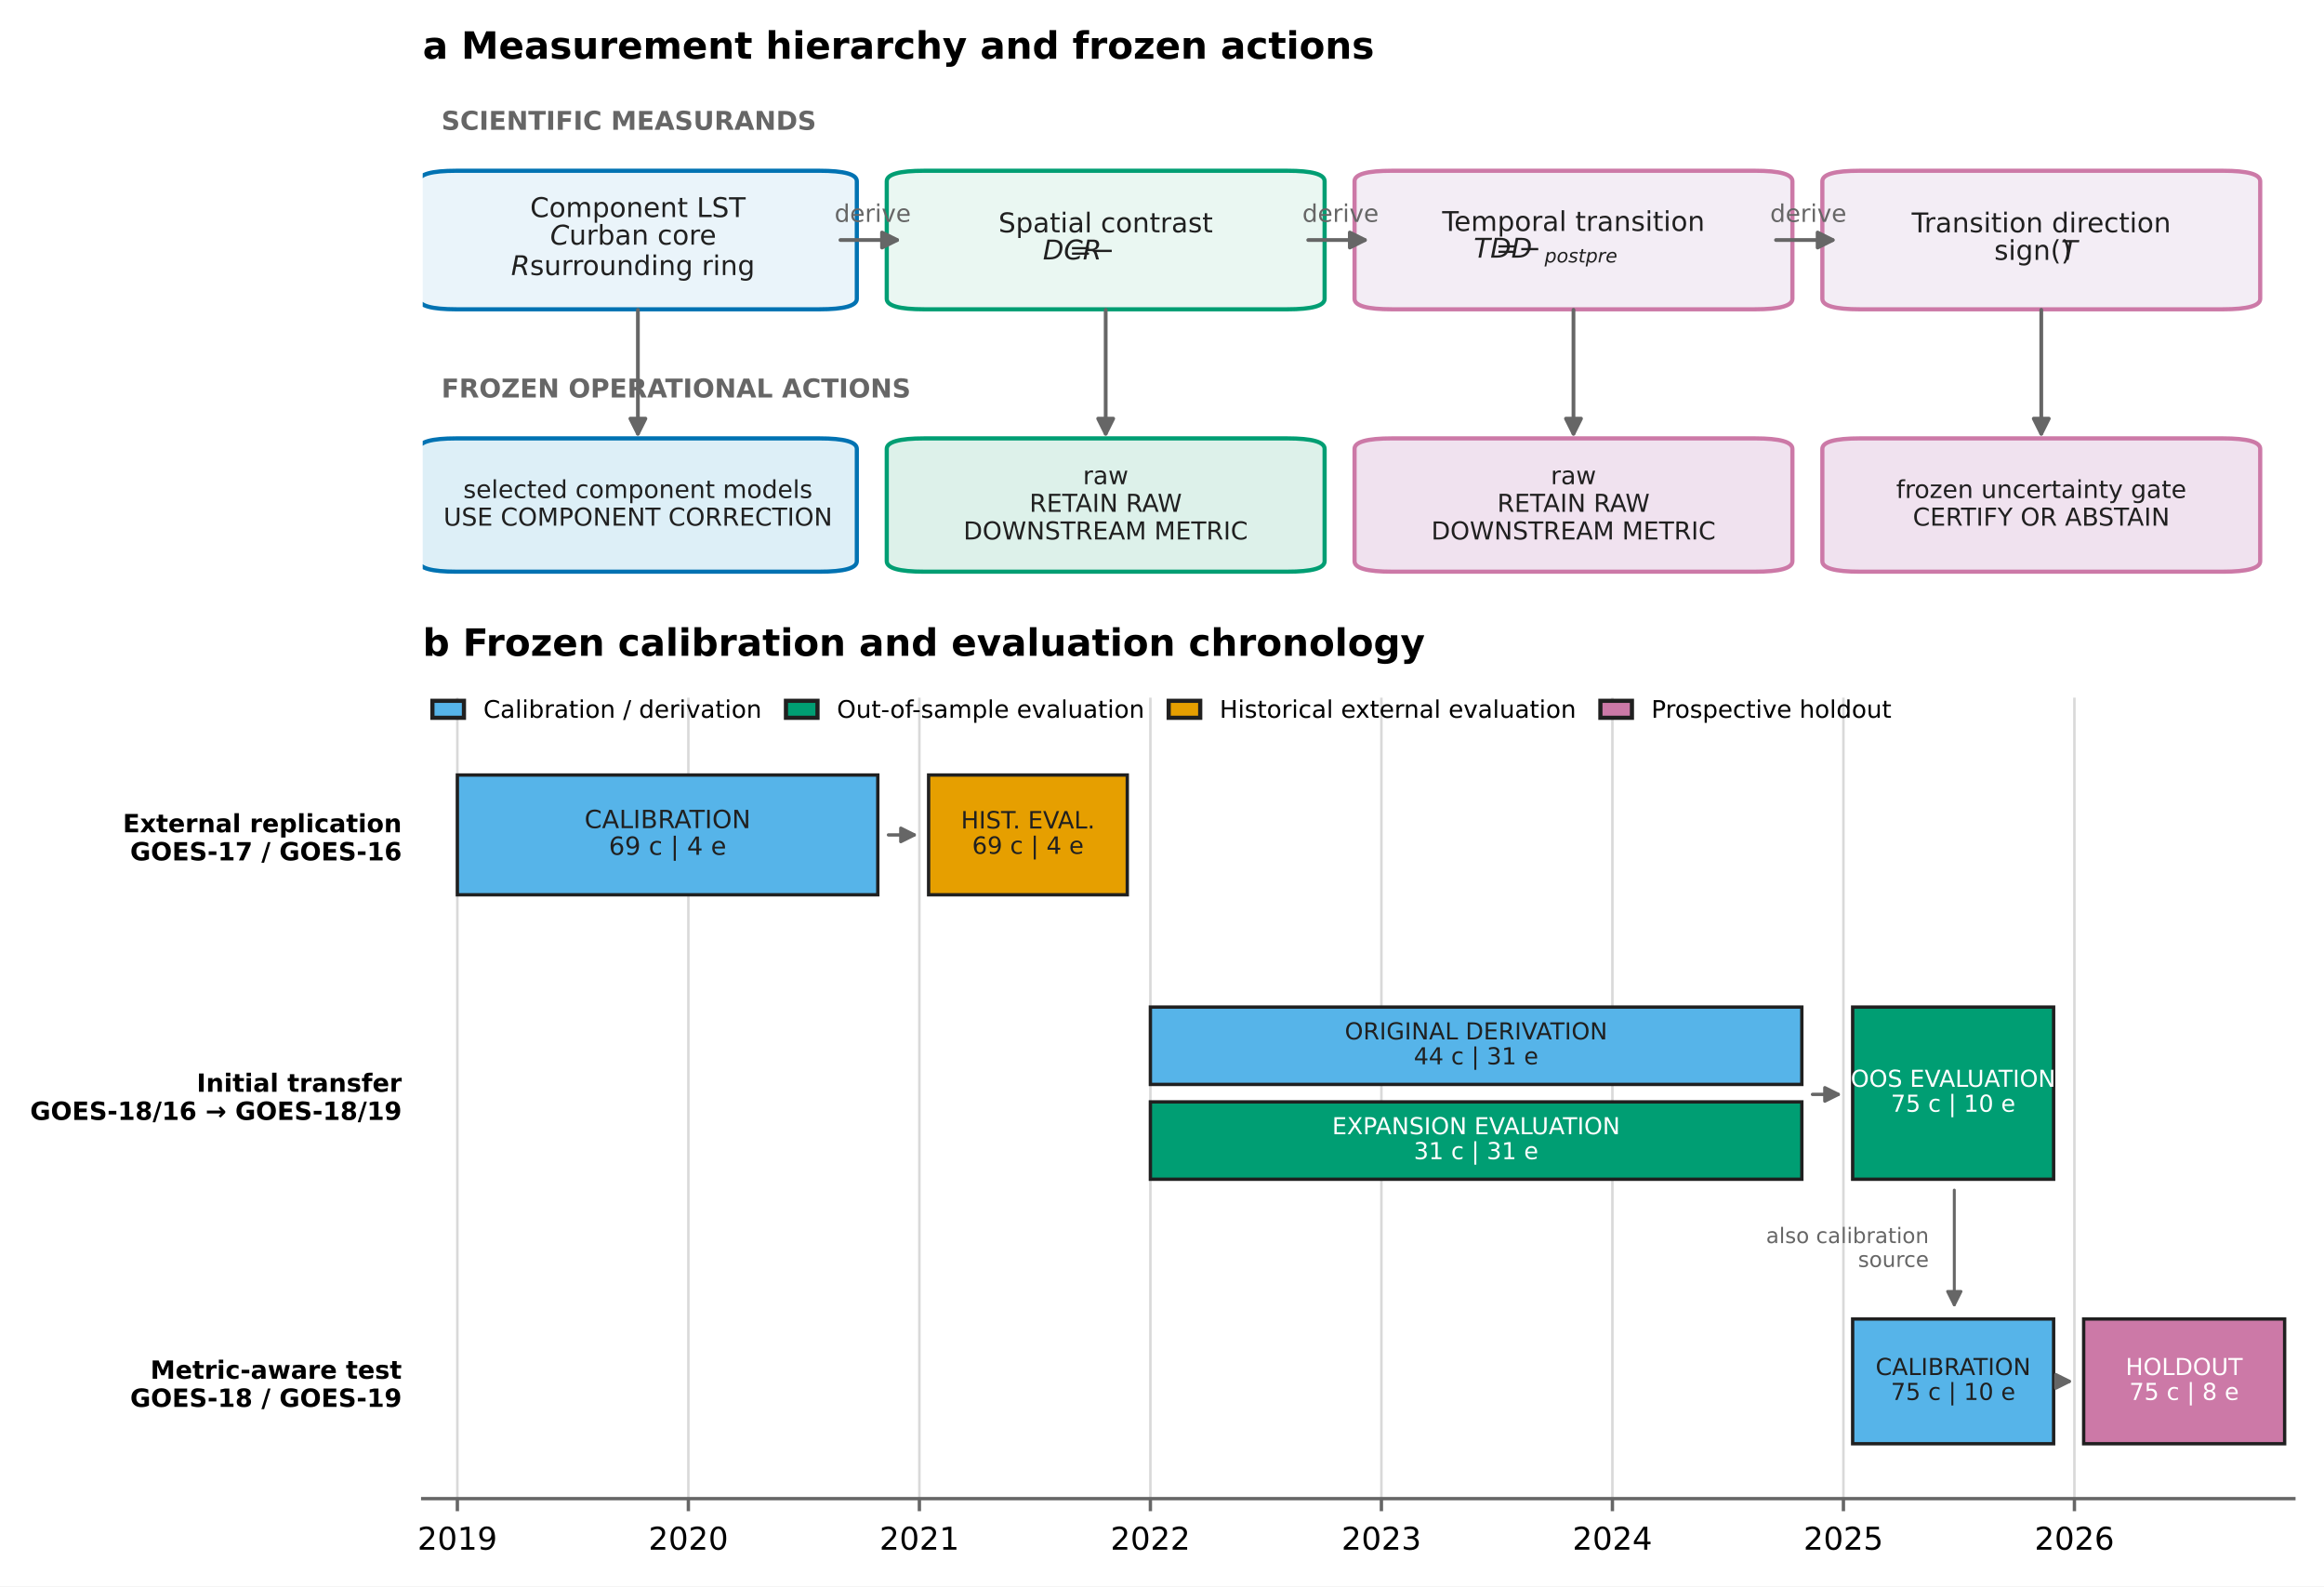
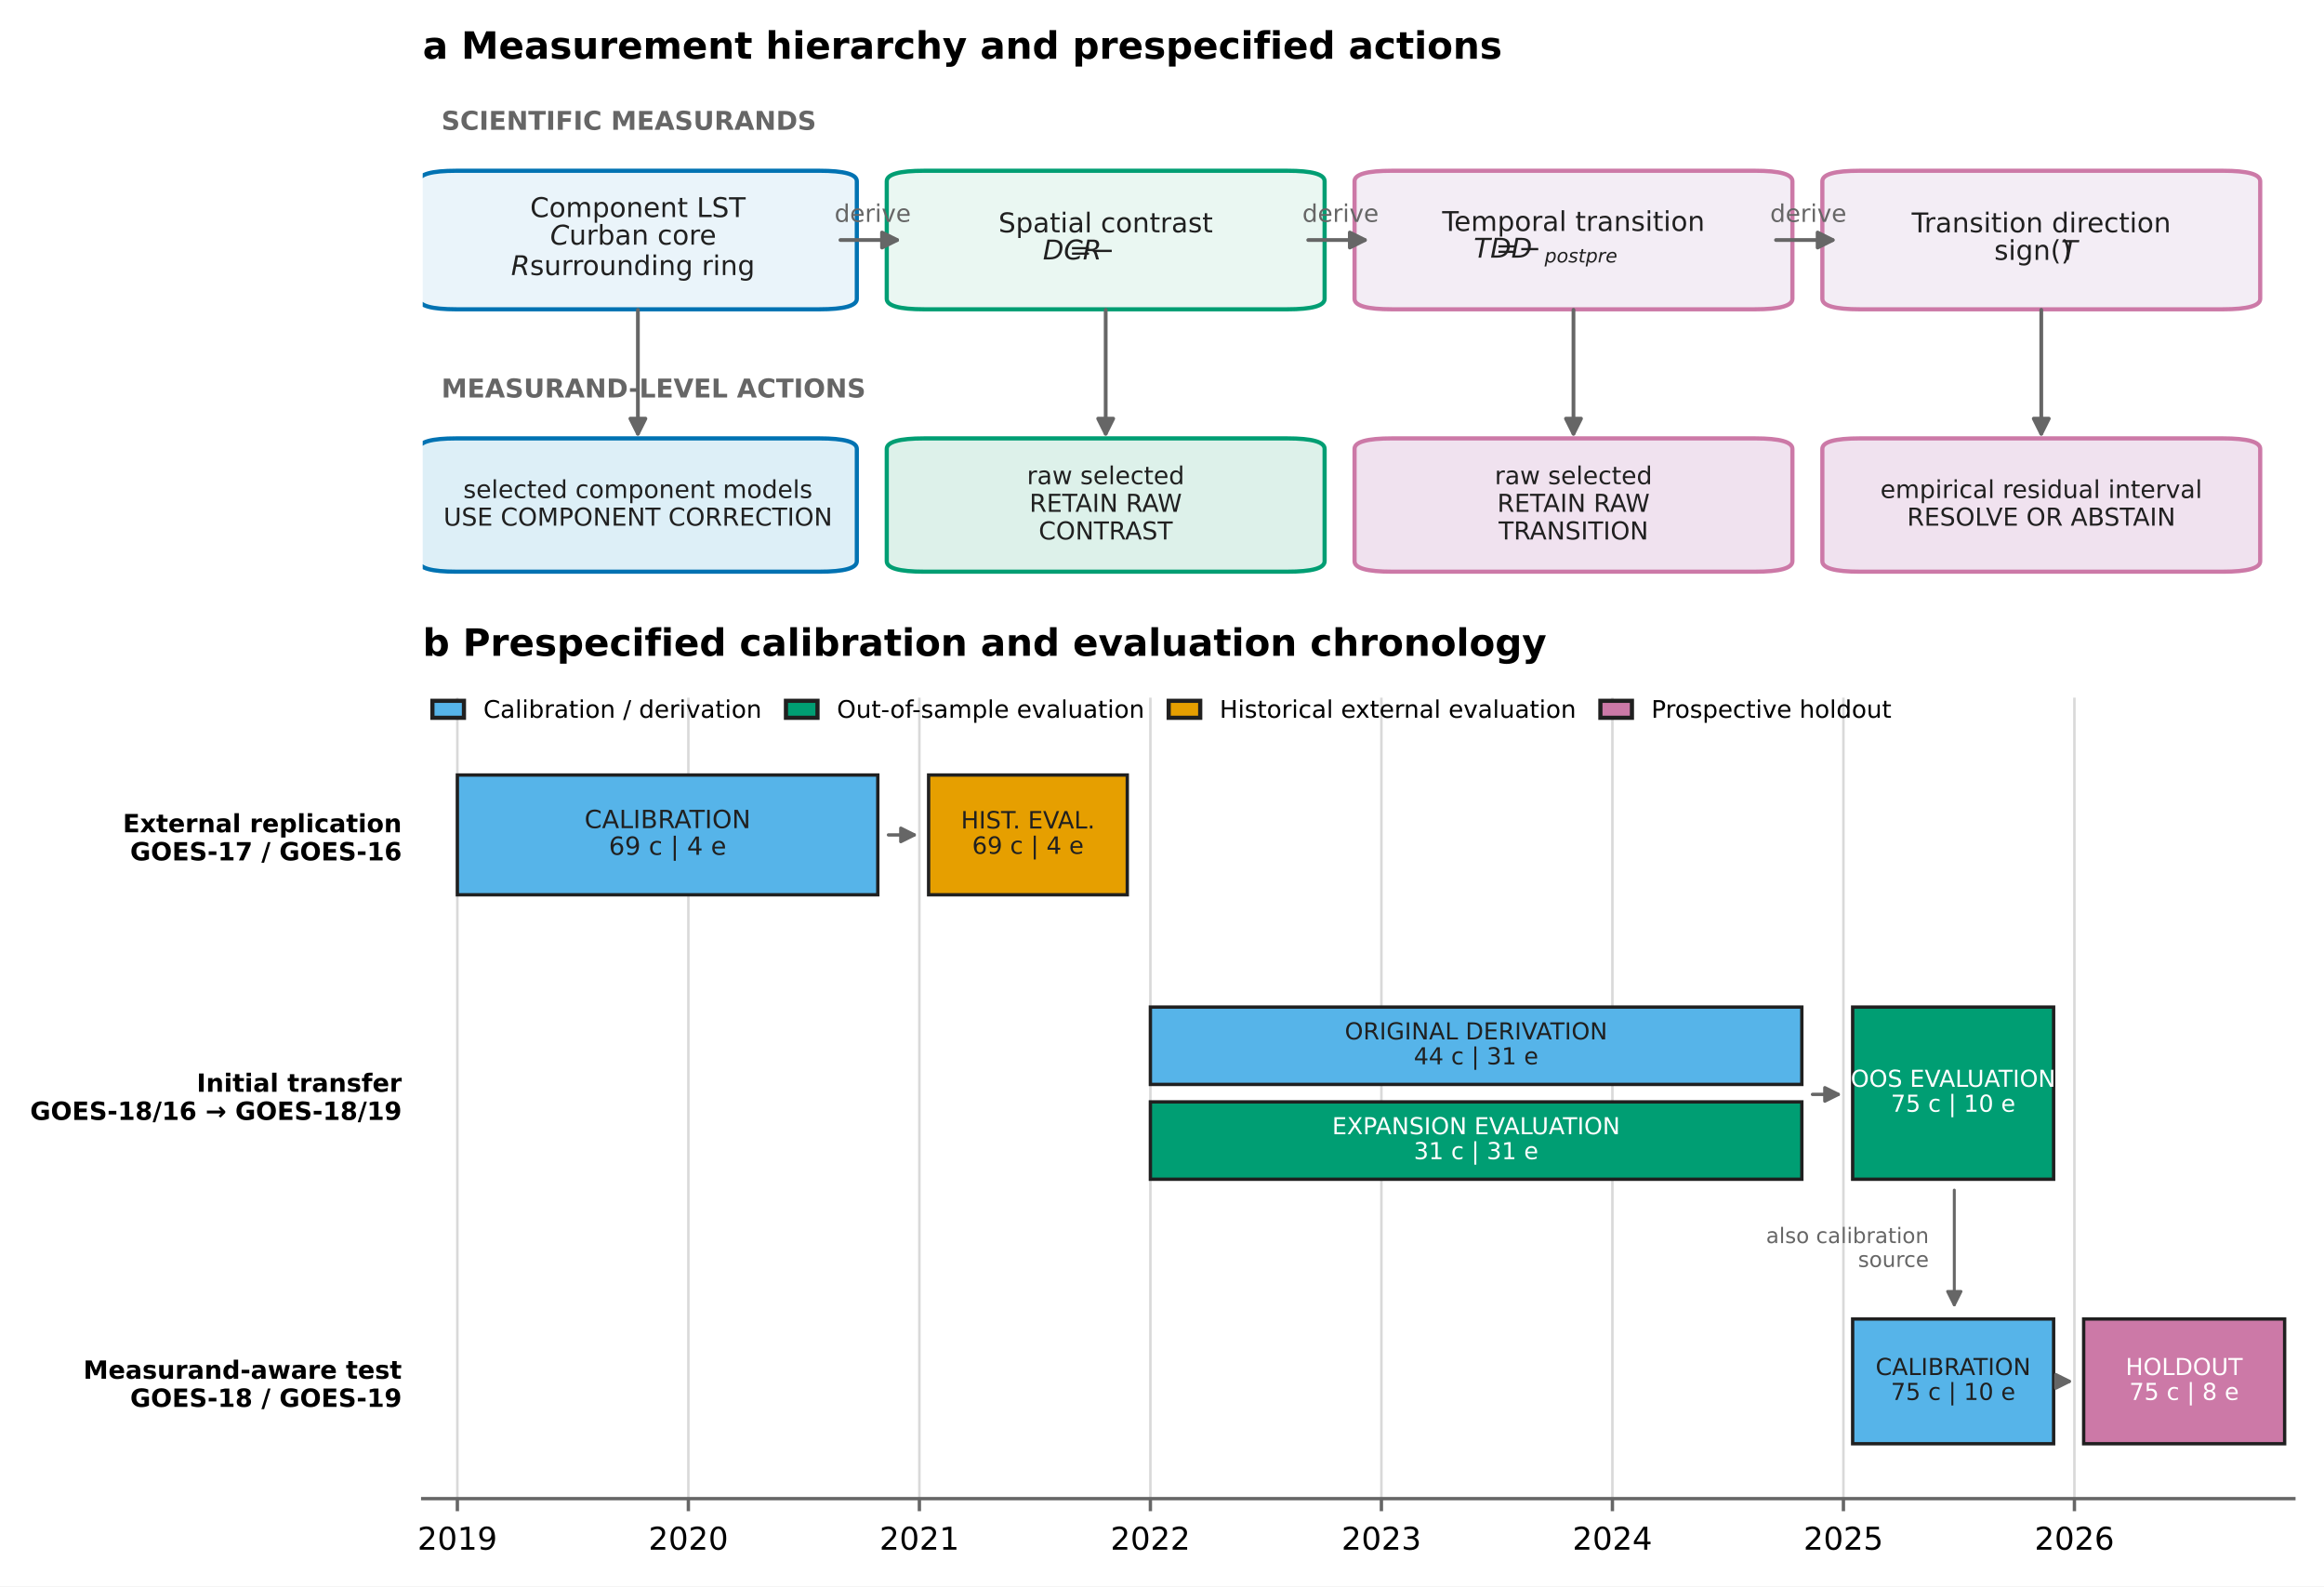
<svg xmlns="http://www.w3.org/2000/svg" xmlns:xlink="http://www.w3.org/1999/xlink" width="555.6pt" height="379.199pt" viewBox="0 0 555.6 379.199" version="1.1">
  <defs>
    <style type="text/css">*{stroke-linejoin: round; stroke-linecap: butt}</style>
  </defs>
  <g id="figure_1">
    <g id="patch_1">
      <path d="M 0 379.199  L 555.6 379.199  L 555.6 0  L 0 0  z " style="fill: #ffffff" />
    </g>
    <g id="axes_1">
      <g id="patch_2">
        <path d="M 109.109 73.936  L 195.894 73.936  Q 204.841 73.936 204.841 71.427  L 204.841 43.328  Q 204.841 40.819 195.894 40.819  L 109.109 40.819  Q 100.163 40.819 100.163 43.328  L 100.163 71.427  Q 100.163 73.936 109.109 73.936  z " clip-path="url(#pacb6a381e0)" style="fill: #eaf4fa; stroke: #0072b2; stroke-linejoin: miter" />
      </g>
      <g id="patch_3">
        <path d="M 109.109 136.658  L 195.894 136.658  Q 204.841 136.658 204.841 134.149  L 204.841 107.304  Q 204.841 104.795 195.894 104.795  L 109.109 104.795  Q 100.163 104.795 100.163 107.304  L 100.163 134.149  Q 100.163 136.658 109.109 136.658  z " clip-path="url(#pacb6a381e0)" style="fill: #ddeff7; stroke: #0072b2; stroke-linejoin: miter" />
      </g>
      <g id="patch_4">
        <path d="M 152.502 74.057  Q 152.502 89.366 152.502 103.668  " clip-path="url(#pacb6a381e0)" style="fill: none; stroke: #666666; stroke-width: 0.9; stroke-linecap: round" />
        <path d="M 154.302 100.068  L 152.502 103.668  L 150.702 100.068  z " clip-path="url(#pacb6a381e0)" style="fill: #666666; stroke: #666666; stroke-width: 0.9; stroke-linecap: round" />
      </g>
      <g id="patch_5">
        <path d="M 220.945 73.936  L 307.729 73.936  Q 316.676 73.936 316.676 71.427  L 316.676 43.328  Q 316.676 40.819 307.729 40.819  L 220.945 40.819  Q 211.998 40.819 211.998 43.328  L 211.998 71.427  Q 211.998 73.936 220.945 73.936  z " clip-path="url(#pacb6a381e0)" style="fill: #eaf7f2; stroke: #009e73; stroke-linejoin: miter" />
      </g>
      <g id="patch_6">
        <path d="M 220.945 136.658  L 307.729 136.658  Q 316.676 136.658 316.676 134.149  L 316.676 107.304  Q 316.676 104.795 307.729 104.795  L 220.945 104.795  Q 211.998 104.795 211.998 107.304  L 211.998 134.149  Q 211.998 136.658 220.945 136.658  z " clip-path="url(#pacb6a381e0)" style="fill: #ddf1ea; stroke: #009e73; stroke-linejoin: miter" />
      </g>
      <g id="patch_7">
        <path d="M 264.337 74.057  Q 264.337 89.366 264.337 103.668  " clip-path="url(#pacb6a381e0)" style="fill: none; stroke: #666666; stroke-width: 0.9; stroke-linecap: round" />
        <path d="M 266.137 100.068  L 264.337 103.668  L 262.537 100.068  z " clip-path="url(#pacb6a381e0)" style="fill: #666666; stroke: #666666; stroke-width: 0.9; stroke-linecap: round" />
      </g>
      <g id="patch_8">
        <path d="M 332.781 73.936  L 419.565 73.936  Q 428.512 73.936 428.512 71.427  L 428.512 43.328  Q 428.512 40.819 419.565 40.819  L 332.781 40.819  Q 323.834 40.819 323.834 43.328  L 323.834 71.427  Q 323.834 73.936 332.781 73.936  z " clip-path="url(#pacb6a381e0)" style="fill: #f3edf5; stroke: #cc79a7; stroke-linejoin: miter" />
      </g>
      <g id="patch_9">
        <path d="M 332.781 136.658  L 419.565 136.658  Q 428.512 136.658 428.512 134.149  L 428.512 107.304  Q 428.512 104.795 419.565 104.795  L 332.781 104.795  Q 323.834 104.795 323.834 107.304  L 323.834 134.149  Q 323.834 136.658 332.781 136.658  z " clip-path="url(#pacb6a381e0)" style="fill: #f0e2ef; stroke: #cc79a7; stroke-linejoin: miter" />
      </g>
      <g id="patch_10">
        <path d="M 376.173 74.057  Q 376.173 89.366 376.173 103.668  " clip-path="url(#pacb6a381e0)" style="fill: none; stroke: #666666; stroke-width: 0.9; stroke-linecap: round" />
        <path d="M 377.973 100.068  L 376.173 103.668  L 374.373 100.068  z " clip-path="url(#pacb6a381e0)" style="fill: #666666; stroke: #666666; stroke-width: 0.9; stroke-linecap: round" />
      </g>
      <g id="patch_11">
        <path d="M 444.616 73.936  L 531.401 73.936  Q 540.347 73.936 540.347 71.427  L 540.347 43.328  Q 540.347 40.819 531.401 40.819  L 444.616 40.819  Q 435.669 40.819 435.669 43.328  L 435.669 71.427  Q 435.669 73.936 444.616 73.936  z " clip-path="url(#pacb6a381e0)" style="fill: #f3edf5; stroke: #cc79a7; stroke-linejoin: miter" />
      </g>
      <g id="patch_12">
        <path d="M 444.616 136.658  L 531.401 136.658  Q 540.347 136.658 540.347 134.149  L 540.347 107.304  Q 540.347 104.795 531.401 104.795  L 444.616 104.795  Q 435.669 104.795 435.669 107.304  L 435.669 134.149  Q 435.669 136.658 444.616 136.658  z " clip-path="url(#pacb6a381e0)" style="fill: #f0e2ef; stroke: #cc79a7; stroke-linejoin: miter" />
      </g>
      <g id="patch_13">
        <path d="M 488.008 74.057  Q 488.008 89.366 488.008 103.668  " clip-path="url(#pacb6a381e0)" style="fill: none; stroke: #666666; stroke-width: 0.9; stroke-linecap: round" />
        <path d="M 489.808 100.068  L 488.008 103.668  L 486.208 100.068  z " clip-path="url(#pacb6a381e0)" style="fill: #666666; stroke: #666666; stroke-width: 0.9; stroke-linecap: round" />
      </g>
      <g id="patch_14">
        <path d="M 200.918 57.377  Q 208.195 57.377 214.467 57.377  " clip-path="url(#pacb6a381e0)" style="fill: none; stroke: #666666; stroke-width: 0.9; stroke-linecap: round" />
        <path d="M 210.867 55.577  L 214.467 57.377  L 210.867 59.177  z " clip-path="url(#pacb6a381e0)" style="fill: #666666; stroke: #666666; stroke-width: 0.9; stroke-linecap: round" />
      </g>
      <g id="patch_15">
        <path d="M 312.754 57.377  Q 320.031 57.377 326.302 57.377  " clip-path="url(#pacb6a381e0)" style="fill: none; stroke: #666666; stroke-width: 0.9; stroke-linecap: round" />
        <path d="M 322.702 55.577  L 326.302 57.377  L 322.702 59.177  z " clip-path="url(#pacb6a381e0)" style="fill: #666666; stroke: #666666; stroke-width: 0.9; stroke-linecap: round" />
      </g>
      <g id="patch_16">
        <path d="M 424.589 57.377  Q 431.867 57.377 438.138 57.377  " clip-path="url(#pacb6a381e0)" style="fill: none; stroke: #666666; stroke-width: 0.9; stroke-linecap: round" />
        <path d="M 434.538 55.577  L 438.138 57.377  L 434.538 59.177  z " clip-path="url(#pacb6a381e0)" style="fill: #666666; stroke: #666666; stroke-width: 0.9; stroke-linecap: round" />
      </g>
      <g id="text_1">
-         <text style="font: 700 9px 'DejaVu Sans'; text-anchor: start" x="101.057" y="14.039" transform="rotate(-0 101.0572 14.03859)">a  Measurement hierarchy and frozen actions</text>
+         <text style="font: 700 9px 'DejaVu Sans'; text-anchor: start" x="101.057" y="14.039" transform="rotate(-0 101.0572 14.03859)">a  Measurement hierarchy and prespecified actions</text>
      </g>
      <g id="text_2">
        <text style="fill: #666666; font: 700 6.2px 'DejaVu Sans'; text-anchor: start" x="105.531" y="31.034" transform="rotate(-0 105.5306 31.03396)">SCIENTIFIC MEASURANDS</text>
      </g>
      <g id="text_3">
-         <text style="fill: #666666; font: 700 6.2px 'DejaVu Sans'; text-anchor: start" x="105.531" y="95.011" transform="rotate(-0 105.5306 95.01063)">FROZEN OPERATIONAL ACTIONS</text>
+         <text style="fill: #666666; font: 700 6.2px 'DejaVu Sans'; text-anchor: start" x="105.531" y="95.011" transform="rotate(-0 105.5306 95.01063)">MEASURAND-LEVEL ACTIONS</text>
      </g>
      <g id="text_4">
        <text style="fill: #202020; font: 6.5px 'DejaVu Sans'" transform="translate(126.7407 51.8851)">Component LST</text>
        <g style="fill: #202020" transform="translate(131.5391 59.16368)">
          <text>
            <tspan style="font: oblique 6.5px 'DejaVu Sans'" x="0" y="-0.688">C</tspan>
            <tspan style="font: 6.5px 'DejaVu Sans'" x="4.539 6.605 10.724 13.397 17.523 21.506 25.625 27.692 31.265 35.242 37.915" y="-0.688"> urban core</tspan>
          </text>
        </g>
        <g style="fill: #202020" transform="translate(122.1791 66.44348)">
          <text>
            <tspan style="font: oblique 6.5px 'DejaVu Sans'" x="0" y="-0.688">R</tspan>
            <tspan style="font: 6.5px 'DejaVu Sans'" x="4.516 6.583 9.969 14.089 16.761 19.433 23.41 27.53 31.649 35.775 37.581 41.701 45.827 47.893 50.565 52.371 56.491" y="-0.688"> surrounding ring</tspan>
          </text>
        </g>
      </g>
      <g id="text_5">
        <text style="fill: #202020; font: 5.9px 'DejaVu Sans'" transform="translate(110.7614 119.0514)">selected component models</text>
        <text style="fill: #202020; font: 5.9px 'DejaVu Sans'" transform="translate(106.0155 125.6581)">USE COMPONENT CORRECTION</text>
      </g>
      <g id="text_6">
        <text style="fill: #202020; font: 6.5px 'DejaVu Sans'" transform="translate(238.7104 55.5316)">Spatial contrast</text>
        <g style="fill: #202020" transform="translate(249.3221 62.81018)">
          <text>
            <tspan style="font: oblique 6.5px 'DejaVu Sans'" x="0 12.984 25.502" y="-0.797">DCR</tspan>
            <tspan style="font: 6.5px 'DejaVu Sans'" x="6.271 18.789" y="-0.797">=−</tspan>
          </text>
        </g>
      </g>
      <g id="text_7">
-         <text style="fill: #202020; font: 5.9px 'DejaVu Sans'" transform="translate(258.9041 115.7481)">raw</text>
+         <text style="fill: #202020; font: 5.9px 'DejaVu Sans'" transform="translate(245.5134 115.7481)">raw selected</text>
        <text style="fill: #202020; font: 5.9px 'DejaVu Sans'" transform="translate(246.1131 122.3548)">RETAIN RAW</text>
-         <text style="fill: #202020; font: 5.9px 'DejaVu Sans'" transform="translate(230.3393 128.9615)">DOWNSTREAM METRIC</text>
+         <text style="fill: #202020; font: 5.9px 'DejaVu Sans'" transform="translate(248.3219 128.9615)">CONTRAST</text>
      </g>
      <g id="text_8">
        <text style="fill: #202020; font: 6.5px 'DejaVu Sans'" transform="translate(344.7767 55.2)">Temporal transition</text>
        <g style="fill: #202020" transform="translate(352.3177 62.47858)">
          <text>
            <tspan style="font: oblique 6.5px 'DejaVu Sans'" x="0 11.949 34.951" y="-0.891">TDD</tspan>
            <tspan style="font: 6.5px 'DejaVu Sans'" x="5.237 28.239" y="-0.891">=−</tspan>
            <tspan style="font: oblique 4.55px 'DejaVu Sans'" x="16.955 19.843 22.627 24.997 39.957 42.845 44.715" y="0.258">postpre</tspan>
          </text>
        </g>
      </g>
      <g id="text_9">
-         <text style="fill: #202020; font: 5.9px 'DejaVu Sans'" transform="translate(370.7397 115.7481)">raw</text>
+         <text style="fill: #202020; font: 5.9px 'DejaVu Sans'" transform="translate(357.349 115.7481)">raw selected</text>
        <text style="fill: #202020; font: 5.9px 'DejaVu Sans'" transform="translate(357.9486 122.3548)">RETAIN RAW</text>
-         <text style="fill: #202020; font: 5.9px 'DejaVu Sans'" transform="translate(342.1749 128.9615)">DOWNSTREAM METRIC</text>
+         <text style="fill: #202020; font: 5.9px 'DejaVu Sans'" transform="translate(358.2699 128.9615)">TRANSITION</text>
      </g>
      <g id="text_10">
        <text style="fill: #202020; font: 6.5px 'DejaVu Sans'" transform="translate(457.0201 55.52439)">Transition direction</text>
        <g style="fill: #202020" transform="translate(476.7633 62.80419)">
          <text>
            <tspan style="font: 6.5px 'DejaVu Sans'" x="0 3.386 5.192 9.318 13.438 19.944" y="-0.688">sign()</tspan>
            <tspan style="font: oblique 6.5px 'DejaVu Sans'" x="15.974" y="-0.688">T</tspan>
          </text>
        </g>
      </g>
      <g id="text_11">
-         <text style="fill: #202020; font: 5.9px 'DejaVu Sans'" transform="translate(453.3131 119.0514)">frozen uncertainty gate</text>
-         <text style="fill: #202020; font: 5.9px 'DejaVu Sans'" transform="translate(457.2993 125.6581)">CERTIFY OR ABSTAIN</text>
+         <text style="fill: #202020; font: 5.9px 'DejaVu Sans'" transform="translate(449.5362 119.0514)">empirical residual interval</text>
+         <text style="fill: #202020; font: 5.9px 'DejaVu Sans'" transform="translate(455.9197 125.6581)">RESOLVE OR ABSTAIN</text>
      </g>
      <g id="text_12">
        <text style="fill: #666666; font: 5.8px 'DejaVu Sans'; text-anchor: middle" x="208.643" y="53.035" transform="rotate(-0 208.643 53.03496)">derive</text>
      </g>
      <g id="text_13">
        <text style="fill: #666666; font: 5.8px 'DejaVu Sans'; text-anchor: middle" x="320.479" y="53.035" transform="rotate(-0 320.4786 53.03496)">derive</text>
      </g>
      <g id="text_14">
        <text style="fill: #666666; font: 5.8px 'DejaVu Sans'; text-anchor: middle" x="432.314" y="53.035" transform="rotate(-0 432.3142 53.03496)">derive</text>
      </g>
    </g>
    <g id="axes_2">
      <g id="patch_17">
        <path d="M 101.057 358.241  L 548.4 358.241  L 548.4 166.773  L 101.057 166.773  z " style="fill: #ffffff" />
      </g>
      <g id="matplotlib.axis_1">
        <g id="xtick_1">
          <g id="line2d_1">
            <path d="M 109.341 358.241  L 109.341 166.773  " clip-path="url(#p2ed59af1d8)" style="fill: none; stroke: #d9d9d9; stroke-width: 0.6; stroke-linecap: square" />
          </g>
          <g id="line2d_2">
            <defs>
              <path id="me864f964c7" d="M 0 0  L 0 3  " style="stroke: #666666; stroke-width: 0.8" />
            </defs>
            <g>
              <use xlink:href="#me864f964c7" x="109.341" y="358.241" style="fill: #666666; stroke: #666666; stroke-width: 0.8" />
            </g>
          </g>
          <g id="text_15">
            <text style="font: 7.5px 'DejaVu Sans'; text-anchor: middle" x="109.341" y="370.44" transform="rotate(-0 109.3413 370.4397)">2019</text>
          </g>
        </g>
        <g id="xtick_2">
          <g id="line2d_3">
            <path d="M 164.569 358.241  L 164.569 166.773  " clip-path="url(#p2ed59af1d8)" style="fill: none; stroke: #d9d9d9; stroke-width: 0.6; stroke-linecap: square" />
          </g>
          <g id="line2d_4">
            <g>
              <use xlink:href="#me864f964c7" x="164.569" y="358.241" style="fill: #666666; stroke: #666666; stroke-width: 0.8" />
            </g>
          </g>
          <g id="text_16">
            <text style="font: 7.5px 'DejaVu Sans'; text-anchor: middle" x="164.569" y="370.44" transform="rotate(-0 164.5688 370.4397)">2020</text>
          </g>
        </g>
        <g id="xtick_3">
          <g id="line2d_5">
            <path d="M 219.796 358.241  L 219.796 166.773  " clip-path="url(#p2ed59af1d8)" style="fill: none; stroke: #d9d9d9; stroke-width: 0.6; stroke-linecap: square" />
          </g>
          <g id="line2d_6">
            <g>
              <use xlink:href="#me864f964c7" x="219.796" y="358.241" style="fill: #666666; stroke: #666666; stroke-width: 0.8" />
            </g>
          </g>
          <g id="text_17">
            <text style="font: 7.5px 'DejaVu Sans'; text-anchor: middle" x="219.796" y="370.44" transform="rotate(-0 219.7962 370.4397)">2021</text>
          </g>
        </g>
        <g id="xtick_4">
          <g id="line2d_7">
            <path d="M 275.024 358.241  L 275.024 166.773  " clip-path="url(#p2ed59af1d8)" style="fill: none; stroke: #d9d9d9; stroke-width: 0.6; stroke-linecap: square" />
          </g>
          <g id="line2d_8">
            <g>
              <use xlink:href="#me864f964c7" x="275.024" y="358.241" style="fill: #666666; stroke: #666666; stroke-width: 0.8" />
            </g>
          </g>
          <g id="text_18">
            <text style="font: 7.5px 'DejaVu Sans'; text-anchor: middle" x="275.024" y="370.44" transform="rotate(-0 275.0236 370.4397)">2022</text>
          </g>
        </g>
        <g id="xtick_5">
          <g id="line2d_9">
            <path d="M 330.251 358.241  L 330.251 166.773  " clip-path="url(#p2ed59af1d8)" style="fill: none; stroke: #d9d9d9; stroke-width: 0.6; stroke-linecap: square" />
          </g>
          <g id="line2d_10">
            <g>
              <use xlink:href="#me864f964c7" x="330.251" y="358.241" style="fill: #666666; stroke: #666666; stroke-width: 0.8" />
            </g>
          </g>
          <g id="text_19">
            <text style="font: 7.5px 'DejaVu Sans'; text-anchor: middle" x="330.251" y="370.44" transform="rotate(-0 330.2511 370.4397)">2023</text>
          </g>
        </g>
        <g id="xtick_6">
          <g id="line2d_11">
            <path d="M 385.479 358.241  L 385.479 166.773  " clip-path="url(#p2ed59af1d8)" style="fill: none; stroke: #d9d9d9; stroke-width: 0.6; stroke-linecap: square" />
          </g>
          <g id="line2d_12">
            <g>
              <use xlink:href="#me864f964c7" x="385.479" y="358.241" style="fill: #666666; stroke: #666666; stroke-width: 0.8" />
            </g>
          </g>
          <g id="text_20">
            <text style="font: 7.5px 'DejaVu Sans'; text-anchor: middle" x="385.479" y="370.44" transform="rotate(-0 385.4785 370.4397)">2024</text>
          </g>
        </g>
        <g id="xtick_7">
          <g id="line2d_13">
            <path d="M 440.706 358.241  L 440.706 166.773  " clip-path="url(#p2ed59af1d8)" style="fill: none; stroke: #d9d9d9; stroke-width: 0.6; stroke-linecap: square" />
          </g>
          <g id="line2d_14">
            <g>
              <use xlink:href="#me864f964c7" x="440.706" y="358.241" style="fill: #666666; stroke: #666666; stroke-width: 0.8" />
            </g>
          </g>
          <g id="text_21">
            <text style="font: 7.5px 'DejaVu Sans'; text-anchor: middle" x="440.706" y="370.44" transform="rotate(-0 440.706 370.4397)">2025</text>
          </g>
        </g>
        <g id="xtick_8">
          <g id="line2d_15">
            <path d="M 495.933 358.241  L 495.933 166.773  " clip-path="url(#p2ed59af1d8)" style="fill: none; stroke: #d9d9d9; stroke-width: 0.6; stroke-linecap: square" />
          </g>
          <g id="line2d_16">
            <g>
              <use xlink:href="#me864f964c7" x="495.933" y="358.241" style="fill: #666666; stroke: #666666; stroke-width: 0.8" />
            </g>
          </g>
          <g id="text_22">
            <text style="font: 7.5px 'DejaVu Sans'; text-anchor: middle" x="495.933" y="370.44" transform="rotate(-0 495.9334 370.4397)">2026</text>
          </g>
        </g>
      </g>
      <g id="matplotlib.axis_2">
        <g id="ytick_1">
          <g id="line2d_17" />
          <g id="text_23">
            <text style="font: 700 6px 'DejaVu Sans'" transform="translate(29.36531 198.9552)">External replication</text>
            <text style="font: 700 6px 'DejaVu Sans'" transform="translate(31.11844 205.6738)">GOES-17 / GOES-16</text>
          </g>
        </g>
        <g id="ytick_2">
          <g id="line2d_18" />
          <g id="text_24">
            <text style="font: 700 6px 'DejaVu Sans'" transform="translate(47.02125 260.9884)">Initial transfer</text>
            <text style="font: 700 6px 'DejaVu Sans'" transform="translate(7.2 267.707)">GOES-18/16 → GOES-18/19</text>
          </g>
        </g>
        <g id="ytick_3">
          <g id="line2d_19" />
          <g id="text_25">
-             <text style="font: 700 6px 'DejaVu Sans'" transform="translate(35.95125 329.5828)">Metric-aware test</text>
+             <text style="font: 700 6px 'DejaVu Sans'" transform="translate(19.92656 329.5828)">Measurand-aware test</text>
            <text style="font: 700 6px 'DejaVu Sans'" transform="translate(31.11844 336.3014)">GOES-18 / GOES-19</text>
          </g>
        </g>
      </g>
      <g id="patch_18">
        <path d="M 109.341 213.894  L 209.855 213.894  L 209.855 185.264  L 109.341 185.264  z " clip-path="url(#p2ed59af1d8)" style="fill: #56b4e9; stroke: #202020; stroke-width: 0.8; stroke-linejoin: miter" />
      </g>
      <g id="patch_19">
        <path d="M 222.005 213.894  L 269.501 213.894  L 269.501 185.264  L 222.005 185.264  z " clip-path="url(#p2ed59af1d8)" style="fill: #e69f00; stroke: #202020; stroke-width: 0.8; stroke-linejoin: miter" />
      </g>
      <g id="patch_20">
        <path d="M 275.024 259.226  L 430.765 259.226  L 430.765 240.736  L 275.024 240.736  z " clip-path="url(#p2ed59af1d8)" style="fill: #56b4e9; stroke: #202020; stroke-width: 0.8; stroke-linejoin: miter" />
      </g>
      <g id="patch_21">
        <path d="M 275.024 281.892  L 430.765 281.892  L 430.765 263.402  L 275.024 263.402  z " clip-path="url(#p2ed59af1d8)" style="fill: #009e73; stroke: #202020; stroke-width: 0.8; stroke-linejoin: miter" />
      </g>
      <g id="patch_22">
        <path d="M 442.915 281.892  L 490.963 281.892  L 490.963 240.736  L 442.915 240.736  z " clip-path="url(#p2ed59af1d8)" style="fill: #009e73; stroke: #202020; stroke-width: 0.8; stroke-linejoin: miter" />
      </g>
      <g id="patch_23">
        <path d="M 442.915 345.118  L 490.963 345.118  L 490.963 315.295  L 442.915 315.295  z " clip-path="url(#p2ed59af1d8)" style="fill: #56b4e9; stroke: #202020; stroke-width: 0.8; stroke-linejoin: miter" />
      </g>
      <g id="patch_24">
        <path d="M 498.143 345.118  L 546.19 345.118  L 546.19 315.295  L 498.143 315.295  z " clip-path="url(#p2ed59af1d8)" style="fill: #cc79a7; stroke: #202020; stroke-width: 0.8; stroke-linejoin: miter" />
      </g>
      <g id="patch_25">
        <path d="M 101.057 358.241  L 548.4 358.241  " style="fill: none; stroke: #666666; stroke-width: 0.8; stroke-linejoin: miter; stroke-linecap: square" />
      </g>
      <g id="text_26">
        <text style="fill: #202020; font: 6px 'DejaVu Sans'" transform="translate(139.7289 197.9596)">CALIBRATION</text>
        <text style="fill: #202020; font: 6px 'DejaVu Sans'" transform="translate(145.5522 204.3429)">69 c | 4 e</text>
      </g>
      <g id="text_27">
        <text style="fill: #202020; font: 5.7px 'DejaVu Sans'" transform="translate(229.7339 198.0405)">HIST. EVAL.</text>
        <text style="fill: #202020; font: 5.7px 'DejaVu Sans'" transform="translate(232.4093 204.1047)">69 c | 4 e</text>
      </g>
      <g id="patch_26">
        <path d="M 212.406 199.579  Q 215.929 199.579 218.557 199.579  " style="fill: none; stroke: #666666; stroke-width: 0.8; stroke-linecap: round" />
        <path d="M 215.357 197.979  L 218.557 199.579  L 215.357 201.179  z " style="fill: #666666; stroke: #666666; stroke-width: 0.8; stroke-linecap: round" />
      </g>
      <g id="text_28">
        <text style="fill: #202020; font: 5.6px 'DejaVu Sans'" transform="translate(321.4959 248.4695)">ORIGINAL DERIVATION</text>
        <text style="fill: #202020; font: 5.6px 'DejaVu Sans'" transform="translate(338.0032 254.4273)">44 c | 31 e</text>
      </g>
      <g id="text_29">
        <text style="fill: #ffffff; font: 5.6px 'DejaVu Sans'" transform="translate(318.4705 271.1355)">EXPANSION EVALUATION</text>
        <text style="fill: #ffffff; font: 5.6px 'DejaVu Sans'" transform="translate(338.0032 277.0933)">31 c | 31 e</text>
      </g>
      <g id="text_30">
        <text style="fill: #ffffff; font: 5.6px 'DejaVu Sans'" transform="translate(442.439 259.8025)">OOS EVALUATION</text>
        <text style="fill: #ffffff; font: 5.6px 'DejaVu Sans'" transform="translate(452.0478 265.7603)">75 c | 10 e</text>
      </g>
      <g id="patch_27">
        <path d="M 433.316 261.612  Q 436.839 261.612 439.467 261.612  " style="fill: none; stroke: #666666; stroke-width: 0.8; stroke-linecap: round" />
        <path d="M 436.267 260.012  L 439.467 261.612  L 436.267 263.212  z " style="fill: #666666; stroke: #666666; stroke-width: 0.8; stroke-linecap: round" />
      </g>
      <g id="text_31">
        <text style="fill: #202020; font: 5.6px 'DejaVu Sans'" transform="translate(448.3943 328.6951)">CALIBRATION</text>
        <text style="fill: #202020; font: 5.6px 'DejaVu Sans'" transform="translate(452.0478 334.6529)">75 c | 10 e</text>
      </g>
      <g id="text_32">
        <text style="fill: #ffffff; font: 5.6px 'DejaVu Sans'" transform="translate(508.177 328.6951)">HOLDOUT</text>
        <text style="fill: #ffffff; font: 5.6px 'DejaVu Sans'" transform="translate(509.0568 334.6529)">75 c | 8 e</text>
      </g>
      <g id="patch_28">
        <path d="M 493.518 330.207  Q 494.554 330.207 494.695 330.207  " style="fill: none; stroke: #666666; stroke-width: 0.8; stroke-linecap: round" />
        <path d="M 491.495 328.607  L 494.695 330.207  L 491.495 331.807  z " style="fill: #666666; stroke: #666666; stroke-width: 0.8; stroke-linecap: round" />
      </g>
      <g id="patch_29">
        <path d="M 467.215 284.49  Q 467.215 298.593 467.215 311.913  " style="fill: none; stroke: #666666; stroke-width: 0.7; stroke-linecap: round" />
        <path d="M 468.815 308.713  L 467.215 311.913  L 465.615 308.713  z " style="fill: #666666; stroke: #666666; stroke-width: 0.7; stroke-linecap: round" />
      </g>
      <g id="text_33">
        <text style="fill: #666666; font: 5.1px 'DejaVu Sans'" transform="translate(422.208 297.1454)">also calibration</text>
        <text style="fill: #666666; font: 5.1px 'DejaVu Sans'" transform="translate(444.2066 302.8563)">source</text>
      </g>
      <g id="text_34">
-         <text style="font: 700 9px 'DejaVu Sans'; text-anchor: start" x="101.057" y="156.773" transform="rotate(-0 101.0572 156.773)">b  Frozen calibration and evaluation chronology</text>
+         <text style="font: 700 9px 'DejaVu Sans'; text-anchor: start" x="101.057" y="156.773" transform="rotate(-0 101.0572 156.773)">b  Prespecified calibration and evaluation chronology</text>
      </g>
      <g id="legend_1">
        <g id="patch_30">
          <path d="M 103.377 171.585  L 110.917 171.585  L 110.917 167.525  L 103.377 167.525  z " style="fill: #56b4e9; stroke: #202020; stroke-linejoin: miter" />
        </g>
        <g id="text_35">
          <text style="font: 5.8px 'DejaVu Sans'; text-anchor: start" x="115.557" y="171.585" transform="rotate(-0 115.5572 171.5855)">Calibration / derivation</text>
        </g>
        <g id="patch_31">
          <path d="M 187.899 171.585  L 195.439 171.585  L 195.439 167.525  L 187.899 167.525  z " style="fill: #009e73; stroke: #202020; stroke-linejoin: miter" />
        </g>
        <g id="text_36">
          <text style="font: 5.8px 'DejaVu Sans'; text-anchor: start" x="200.079" y="171.585" transform="rotate(-0 200.0786 171.5855)">Out-of-sample evaluation</text>
        </g>
        <g id="patch_32">
          <path d="M 279.397 171.585  L 286.937 171.585  L 286.937 167.525  L 279.397 167.525  z " style="fill: #e69f00; stroke: #202020; stroke-linejoin: miter" />
        </g>
        <g id="text_37">
          <text style="font: 5.8px 'DejaVu Sans'; text-anchor: start" x="291.577" y="171.585" transform="rotate(-0 291.5772 171.5855)">Historical external evaluation</text>
        </g>
        <g id="patch_33">
          <path d="M 382.606 171.585  L 390.146 171.585  L 390.146 167.525  L 382.606 167.525  z " style="fill: #cc79a7; stroke: #202020; stroke-linejoin: miter" />
        </g>
        <g id="text_38">
          <text style="font: 5.8px 'DejaVu Sans'; text-anchor: start" x="394.786" y="171.585" transform="rotate(-0 394.7855 171.5855)">Prospective holdout</text>
        </g>
      </g>
    </g>
  </g>
  <defs>
    <clipPath id="pacb6a381e0">
      <rect x="101.057" y="18.49" width="447.342" height="125.444" />
    </clipPath>
    <clipPath id="p2ed59af1d8">
      <rect x="101.057" y="166.773" width="447.342" height="191.468" />
    </clipPath>
  </defs>
</svg>
